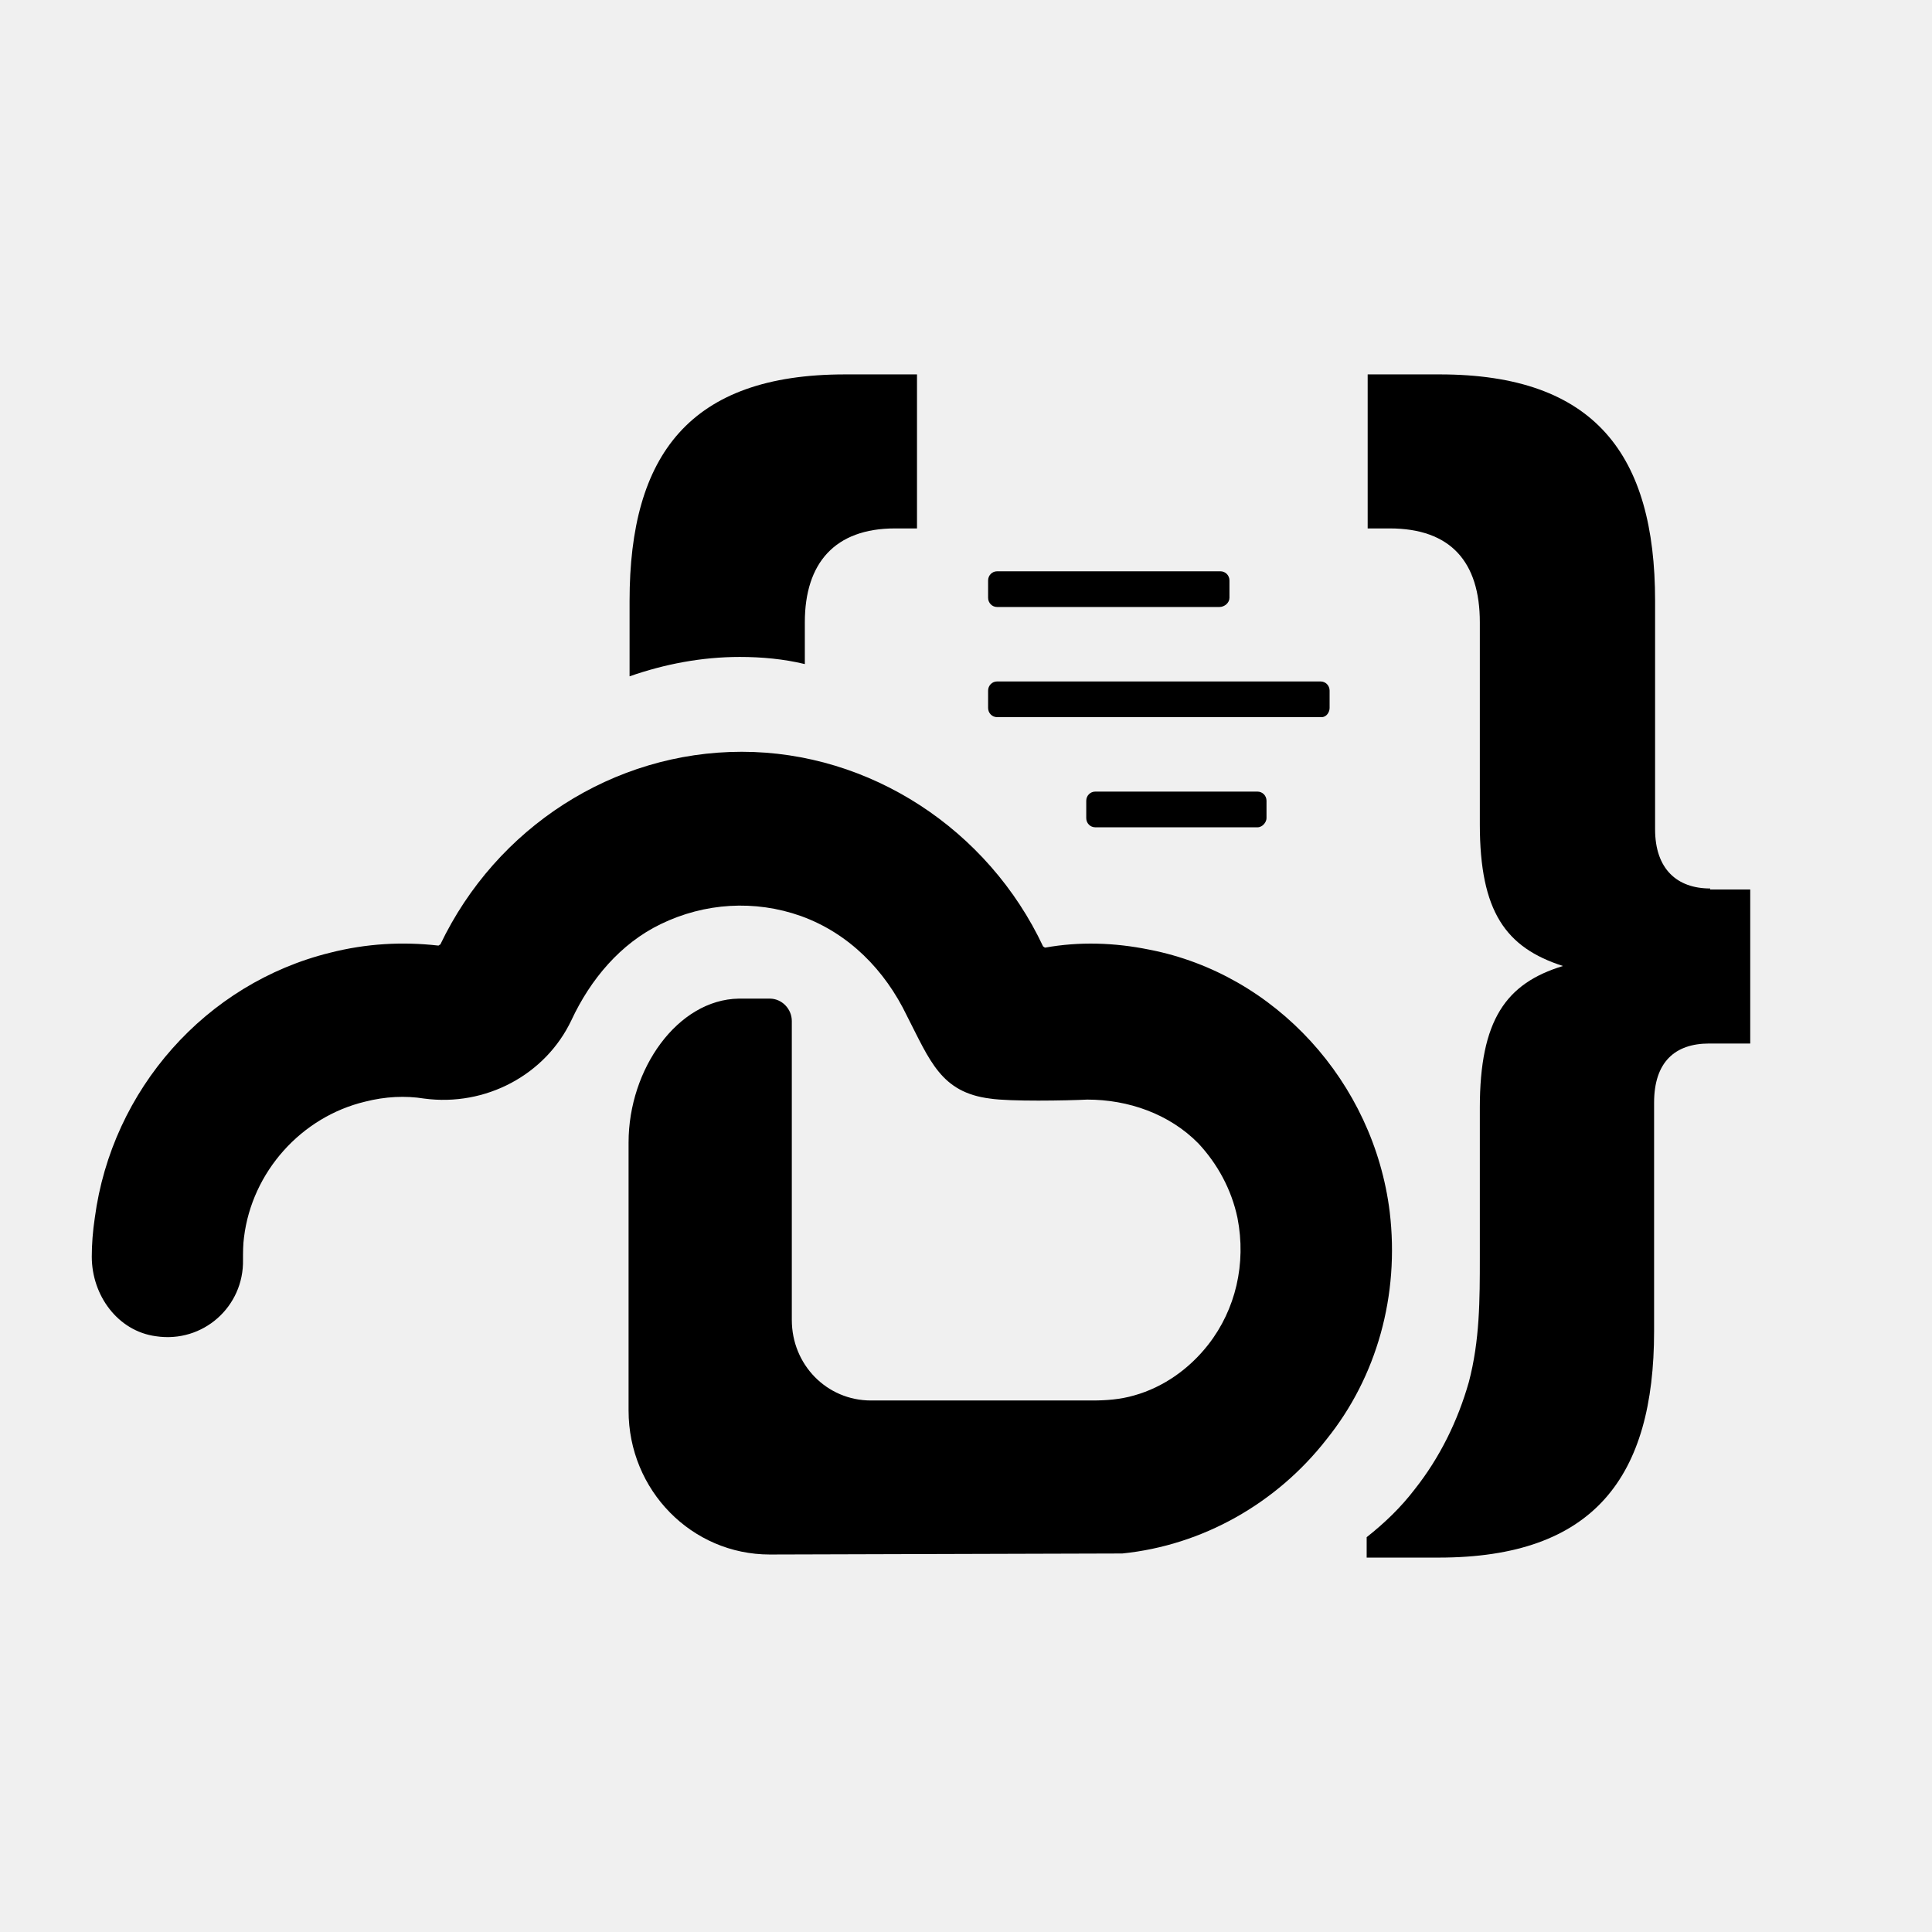
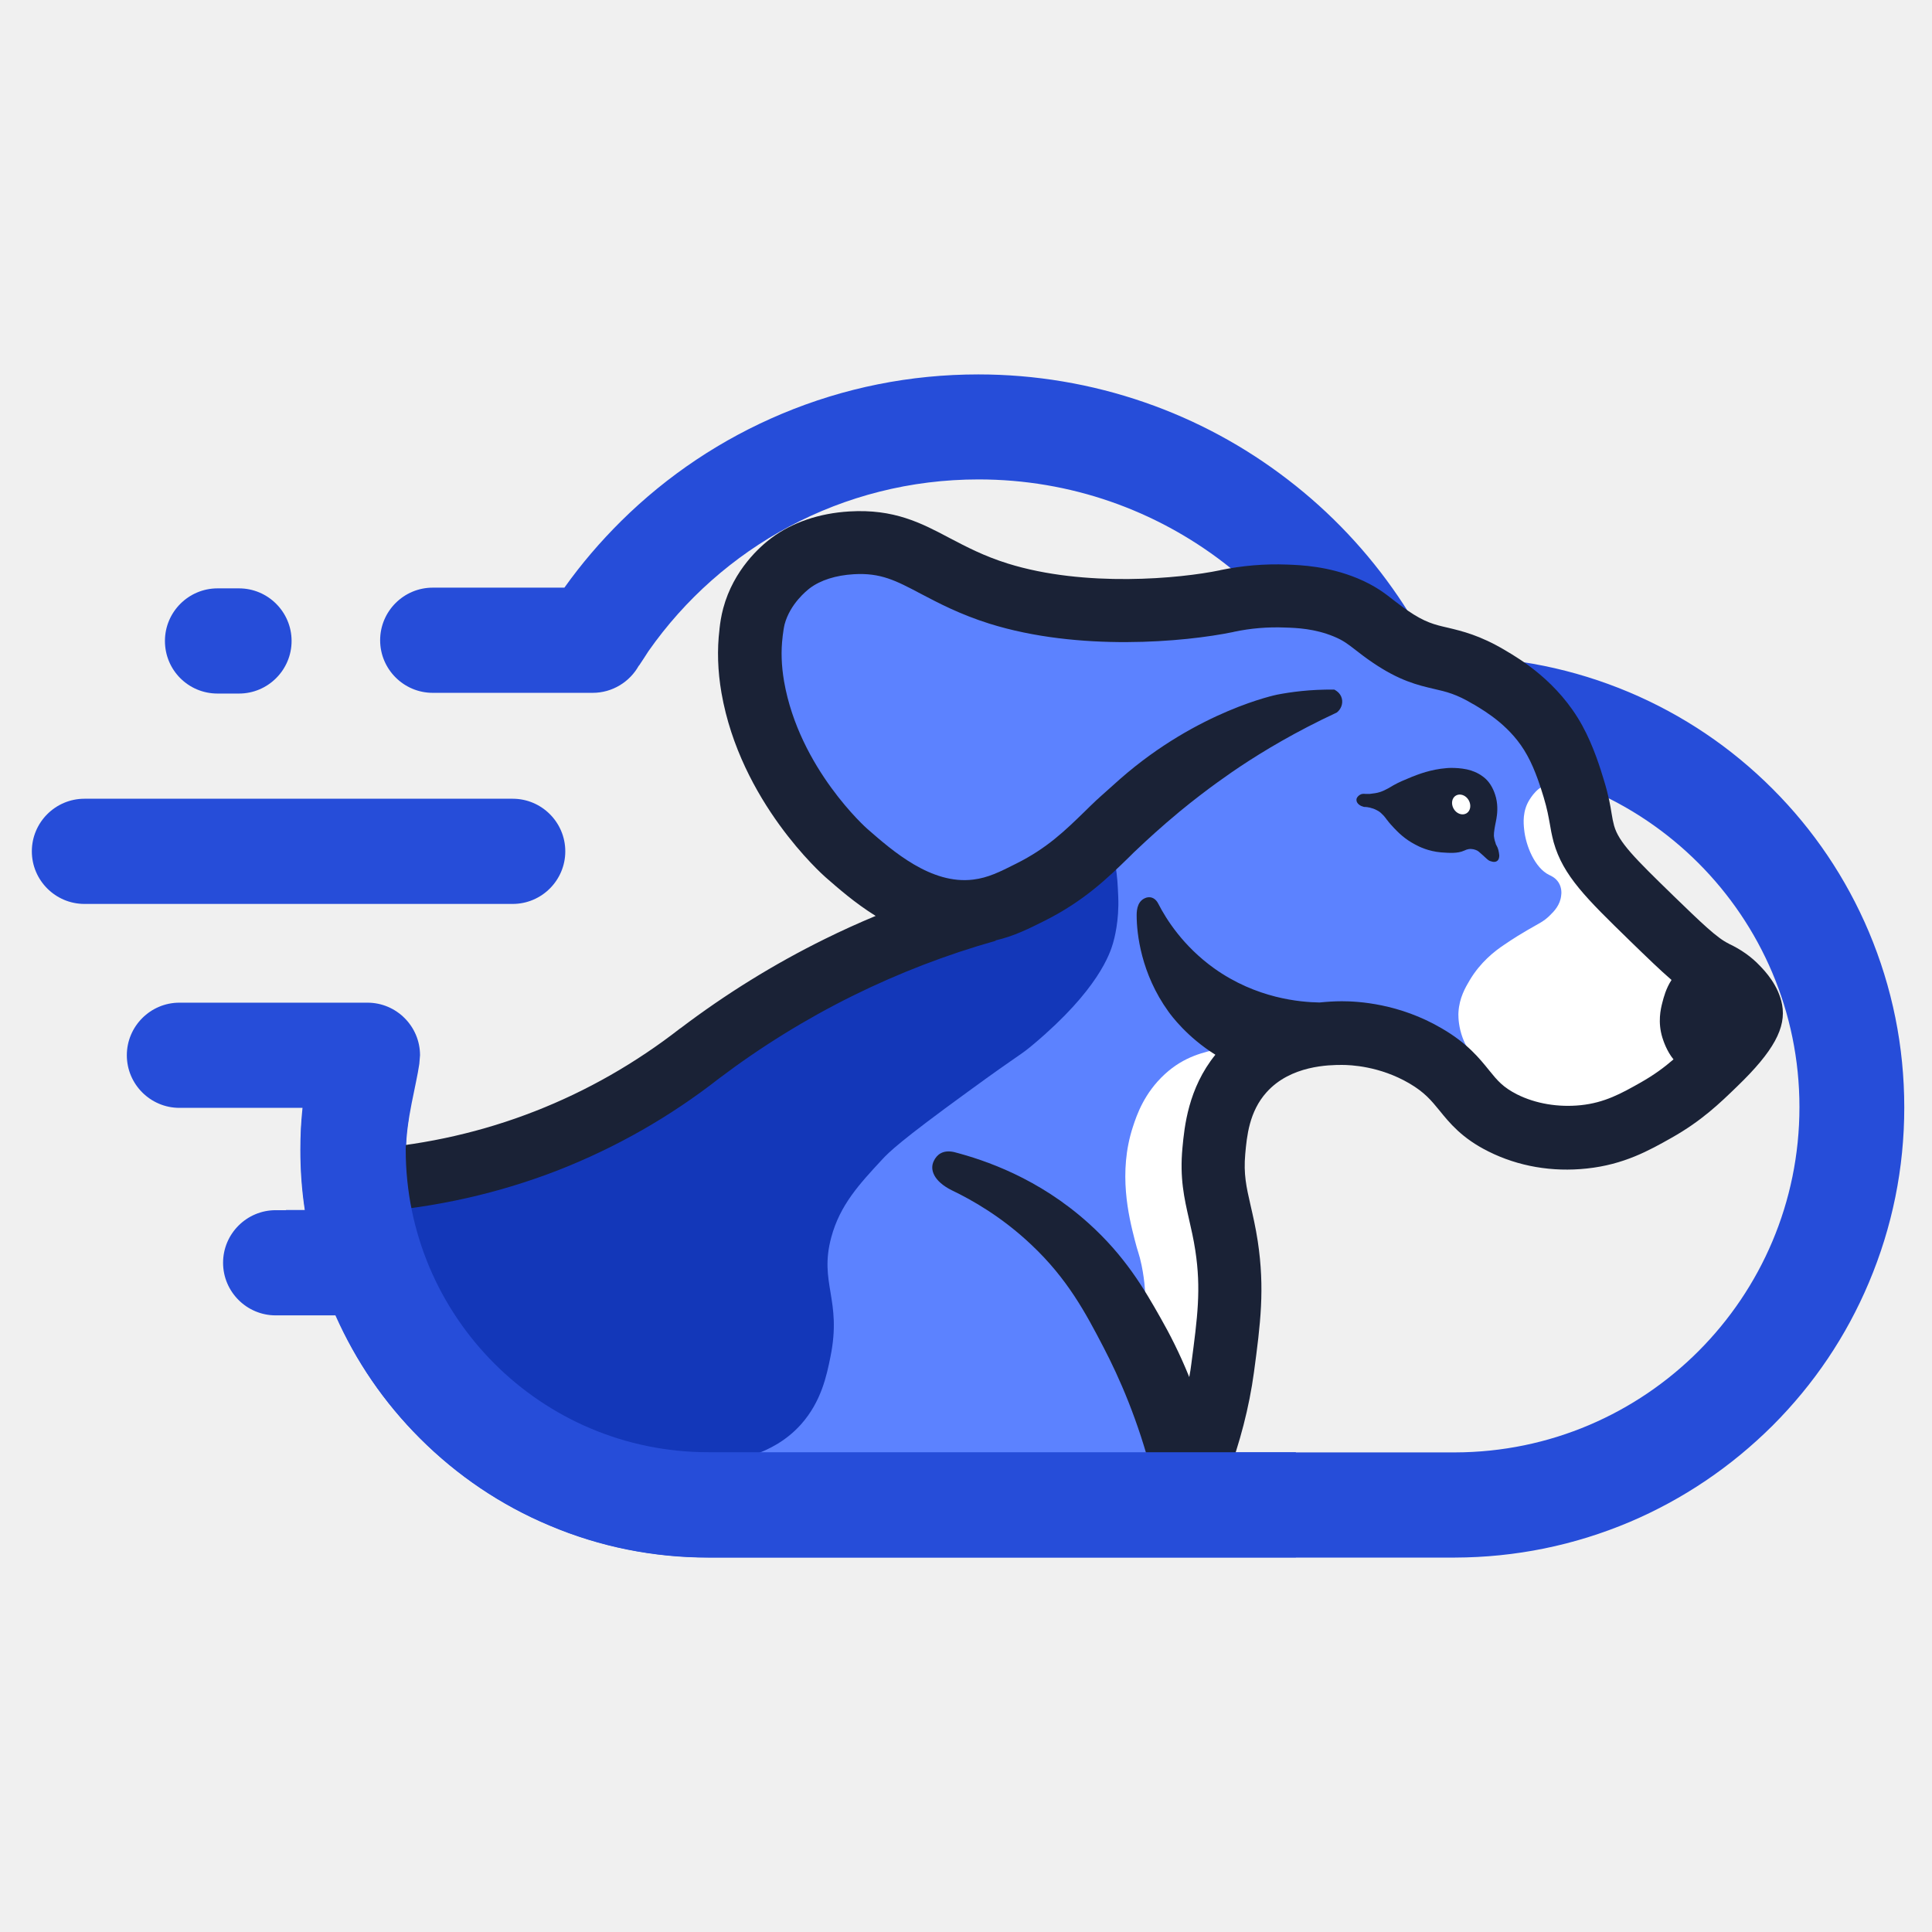
- <svg xmlns="http://www.w3.org/2000/svg" width="100%" height="100%" viewBox="0 0 2250 2250" version="1.1" xml:space="preserve" style="fill-rule:evenodd;clip-rule:evenodd;stroke-linejoin:round;stroke-miterlimit:2;">
-   <style>
- @media (prefers-color-scheme: dark) {
-   * {
-     fill: white;
-   }
- }
+ <svg xmlns="http://www.w3.org/2000/svg" version="1.1" id="图层_1" x="0px" y="0px" viewBox="0 0 1080 1080" style="enable-background:new 0 0 1080 1080;" xml:space="preserve">
+   <style type="text/css">
+ 	.st0{fill:none;}
+ 	.st1{fill:#264DD9;}
+ 	.st2{fill:#5C82FF;}
+ 	.st3{fill:#FFFFFF;}
+ 	.st4{fill:#1A2236;}
+ 	.st5{fill:#1337B9;}
</style>
-   <rect id="favicon" x="0" y="0" width="2250" height="2250" style="fill:none;" />
-   <g id="favicon1">
-     <path d="M1991.66,1034.72c-38.493,0 -64.144,-22.57 -64.144,-68.897l-0,-266.084c-0,-169.867 -69.982,-263.709 -250.762,-263.709l-83.976,0l-0,179.368l25.661,0c71.144,0 104.967,39.201 104.967,109.285l0,235.201c0,102.156 30.324,143.733 96.806,165.114c-66.482,20.196 -96.806,62.958 -96.806,165.114l0,174.621c0,48.7 0,96.216 -12.829,144.917c-12.829,45.141 -33.823,87.903 -62.98,124.726c-16.329,21.386 -34.991,39.202 -55.981,55.835l-0,23.755l83.971,-0c180.781,-0 250.763,-93.843 250.763,-263.709l-0,-266.084c-0,-47.516 24.485,-68.897 64.144,-68.897l47.822,-0l-0,-179.37l-46.656,-0l0,-1.186Z" style="fill-rule:nonzero;" />
-     <path d="M1420.16,706.904l-258.923,0c-5.833,0 -10.495,-4.752 -10.495,-10.691l-0,-20.192c-0,-5.941 4.662,-10.692 10.495,-10.692l260.089,0c5.83,0 10.495,4.751 10.495,10.692l0,20.192c0,5.939 -5.833,10.691 -11.661,10.691Z" style="fill-rule:nonzero;" />
-     <path d="M1464.48,963.474l-188.942,0c-5.833,0 -10.501,-4.754 -10.501,-10.693l0,-20.192c0,-5.938 4.668,-10.691 10.501,-10.691l188.942,-0c5.833,-0 10.495,4.753 10.495,10.691l-0,20.192c-0,4.754 -4.662,10.693 -10.495,10.693Z" style="fill-rule:nonzero;" />
-     <path d="M1539.12,835.188l-377.885,0c-5.833,0 -10.495,-4.75 -10.495,-10.689l-0,-20.196c-0,-5.939 4.662,-10.69 10.495,-10.69l376.719,0c5.833,0 10.499,4.751 10.499,10.69l-0,20.196c-0,4.75 -3.5,10.689 -9.333,10.689Z" style="fill-rule:nonzero;" />
-     <path d="M861.493,765.074c25.658,0 51.319,2.376 75.811,8.316l0,-48.705c0,-68.897 34.989,-109.285 104.971,-109.285l25.658,0l-0,-179.368l-83.977,0c-180.781,0 -250.758,93.842 -250.758,263.709l0,87.901c40.819,-14.252 83.977,-22.568 128.295,-22.568Z" style="fill-rule:nonzero;" />
-     <path d="M1618.44,1411.25c-18.662,-150.861 -132.962,-276.776 -279.919,-305.285c-40.818,-8.314 -81.642,-9.504 -121.295,-2.376c-1.166,-0 -1.166,-1.189 -2.332,-1.189c-64.148,-136.605 -201.772,-226.884 -351.063,-226.884c-149.289,-0 -285.747,87.905 -351.062,224.51c-1.166,-0 -1.166,1.188 -2.332,1.188c-41.987,-4.753 -83.975,-2.379 -125.963,8.314c-144.623,35.634 -254.257,159.175 -274.085,308.847c-2.332,15.441 -3.499,30.883 -3.499,45.141c0,45.136 30.325,86.713 74.645,92.652c54.817,8.317 102.636,-34.448 101.469,-89.089c0,-8.317 0,-17.821 1.167,-26.134c9.331,-76.025 66.48,-140.168 141.123,-157.99c23.328,-5.939 46.654,-7.124 68.814,-3.559c71.146,9.502 141.124,-27.324 171.449,-91.467c22.162,-47.516 57.151,-89.094 103.804,-111.664c51.314,-24.946 109.633,-28.506 163.286,-9.499c55.979,20.192 97.966,62.954 123.627,116.409c26.824,52.27 39.653,89.093 96.805,96.221c23.325,3.559 88.639,2.374 113.132,1.185c47.82,0 95.64,16.631 129.463,51.079c22.156,23.757 38.485,53.455 45.486,86.715c10.495,53.455 -2.334,106.908 -33.825,147.296c-22.162,28.509 -52.485,49.89 -86.308,59.394c-16.329,4.754 -32.657,5.939 -48.986,5.939l-257.757,0c-51.314,0 -92.138,-41.573 -92.138,-93.842l0,-348.049c0,-14.251 -11.661,-26.13 -25.658,-26.13l-36.156,0c-71.148,1.185 -128.295,81.964 -128.295,167.488l-0,312.415c-0,92.652 73.476,167.488 164.451,167.488c0,0 404.714,-1.19 410.544,-1.19c93.304,-9.503 179.614,-58.204 237.927,-133.04c58.319,-72.46 85.142,-167.492 73.481,-264.894Z" style="fill-rule:nonzero;" />
+   <rect id="favicon" class="st0" width="1080" height="1080" />
+   <g>
+     <g>
+       <path class="st1" d="M316,475.9L316,475.9c0-16.2-13.2-29.4-29.4-29.4H47.2c-16.2,0-29.4,13.2-29.4,29.4l0,0    c0,16.2,13.2,29.4,29.4,29.4h239.4C302.8,505.3,316,492.1,316,475.9z" />
+       <path class="st1" d="M121.6,387.7h12c16.2,0,29.4-13.2,29.4-29.4l0,0c0-16.2-13.2-29.4-29.4-29.4h-12c-16.2,0-29.4,13.2-29.4,29.4    l0,0C92.2,374.6,105.3,387.7,121.6,387.7z" />
+       <path class="st1" d="M1044.7,520.9c-12.7-30-30.8-56.9-53.9-80s-50-41.2-80-53.9c-31.1-13.1-64-19.8-98-19.8    c-3.8,0-7.5,0.1-11.3,0.3c-5.8-11.7-12.4-23-19.8-33.9c-17-25-37.8-47.1-61.8-65.5c-24.3-18.7-51.2-33.2-80.1-43.2    c-29.8-10.3-61.1-15.6-92.9-15.6c-38,0-75,7.4-109.8,22c-33.6,14.1-63.9,34.3-89.9,60c-11.7,11.6-22.3,24-31.7,37.2h-73.6    c-16.2,0-29.4,13.2-29.4,29.4l0,0c0,16.2,13.2,29.4,29.4,29.4h89.4c11.1,0,20.8-6.2,25.8-15.2h0.1c0.1-0.1,5.3-8,5.3-8.1    c40.7-58.1,108.2-96,184.5-96c103.2,0,190.2,69.5,216.8,164.2c15.7-4.1,32.1-6.3,49.1-6.3c106.6,0,193,86.4,193,193    c0,106.5-86.2,192.8-192.6,193H396.2c-93.5,0-169.2-75.8-169.2-169.2c0-16.5,5.7-36,7.4-48c0.1-0.8,0.4-4.8,0.4-4.8    c0-16.2-13.2-29.4-29.4-29.4H100.3c-16.2,0-29.4,13.2-29.4,29.4l0,0c0,16.2,13.2,29.4,29.4,29.4h68.8c-0.8,7.7-1.2,15.5-1.2,23.4    c0,11.4,0.8,22.7,2.5,33.8h-16.3c-16.2,0-29.4,13.2-29.4,29.4l0,0c0,16.2,13.2,29.4,29.4,29.4h33.4c11.4,25.6,27.2,48.7,47.2,68.7    c20.9,20.9,45.3,37.4,72.5,48.8c28.1,11.9,58,17.9,88.8,17.9h417.1h0.1c33.9-0.1,66.8-6.8,97.8-19.9    c29.9-12.7,56.8-30.9,79.9-53.9c23.1-23.1,41.2-50,53.8-79.9c13.1-31,19.8-64,19.8-97.9C1064.5,585,1057.8,552,1044.7,520.9z" />
+     </g>
+     <g>
+       <path class="st2" d="M991.5,562.4L991.5,562.4c-1.7-9.4-8.6-16.6-11.1-19.3c-4.4-4.7-9.8-8.4-15.8-11.2l-0.1-0.1    c-7.1-3.3-15.5-11.5-32.3-27.7l-0.3-0.3c-22.1-21.4-31.2-30.6-34.1-41c-0.7-2.5-1.1-4.6-1.5-7.3c-0.7-4.3-1.6-9.6-4.2-18.4    c-1.6-5.4-5.4-18.2-11.7-29.4c-12.8-23.1-33.3-35.3-41-39.9l-0.5-0.3c-13.3-7.9-22.8-10.2-30.4-11.9c-7.7-1.8-13.7-3.2-24.1-10.3    c-3.1-2.1-5.5-4-7.8-5.8c-5.2-4.1-10.1-7.9-19.3-11.7c-15.7-6.5-30-7.1-37.7-7.3c-12.1-0.5-24.3,0.6-36.1,3l-0.3,0.1    c-22.6,4.7-76.9,9.9-121-3.9c-13.8-4.3-23.7-9.5-33.2-14.5c-16.1-8.5-30-15.8-53.6-14.4c-16,1-30.1,5.8-40.9,13.9    c-5.8,4.3-19.8,16.6-25.3,36.7c-1.1,4.2-1.5,7.5-2,11v0.2c-1.3,10.9-1,22.4,1,34c10.3,59.2,54.7,98.6,56.6,100.3    c6.8,6,16.2,14.1,27.4,21.1l7.9,4.9l-8.6,3.6c-9.6,4-19,8.3-28.1,12.8c-28.1,13.9-55,30.5-80,49.4l-0.2,0.1    c-25.2,19.7-53,35.5-82.4,47C272.3,637,242,644,210.7,646.9l-6,11.7c-1.9,21.1-0.1,52.8,18.4,85.7c18.5,33,45.3,51.5,55.4,58.5    c34.6,23.8,69,31.7,85.5,35.4c23.1,5.3,51.8,8.4,85.1,9.3c33.7,0.9,72.8-0.4,116.2-4c54-4.4,95.5-16.5,113.3-21.6    c1.7-0.5,3.1-0.9,4.2-1.2l0,0c6.7-18.9,11.3-37.2,13.6-54.5c3.5-26.5,6.1-45.7,2.1-71.6c-1.2-7.7-2.6-14-3.9-19.6    c-2.4-10.6-4.2-18.2-3.1-30.3c1-10.1,2.4-25.3,13.1-37.2c14.9-16.6,38.1-16.9,45.8-16.9c4.9-0.1,22.4,0.6,40.1,11    c9.5,5.5,13.5,10.6,18.2,16.3c5.6,6.9,11.8,14.7,25.8,21.6c15.8,7.9,33.9,11,52.4,9.1c19.7-2.1,33.3-9.7,45.3-16.5    c16.4-9.2,26.3-18.9,35.9-28.2C986.7,585.6,993.5,573.6,991.5,562.4z" />
+       <rect x="808.2" y="440.1" class="st3" width="15.9" height="18.3" />
+       <path class="st4" d="M837.1,473.7c-0.1-0.2-0.2-0.3-0.2-0.4c-0.1-0.1-0.1-0.3-0.2-0.4c-0.1-0.2-0.3-0.5-0.6-1.2v-0.2l0,0    c-0.2-0.5-0.8-2.2-1-4.2c-0.1-2,0.6-5.6,1.1-8c0.1-0.6,0.2-1.1,0.3-1.6c0.4-2.3,1-6.8-0.2-11.7c-1.1-4.4-3.2-8.3-6-10.8    c-0.9-0.8-3.5-3-7.5-4.3c0,0-0.2-0.1-0.5-0.2c-6.1-1.9-13.5-1.4-13.8-1.3c-8.8,0.7-15.7,3.5-19.1,4.8c-4.8,2-7.3,3-10.5,4.8    c-0.3,0.2-0.7,0.4-1,0.6c-2.5,1.5-5.7,3.3-9.2,3.8c-2.3,0.3-3,0.4-3,0.4c-1,0-1.8,0-2.4,0c-1.2-0.1-2.1-0.1-3.1,0.5    c-1.3,0.8-1.7,1.7-1.9,2.3c0,0.2-0.1,0.7,0.1,1.4c0.5,1.6,2.3,2.6,3.8,3c0.4,0.1,0.7,0.1,1.1,0.1c0.5,0,1.1,0.1,2.1,0.3h0.1    c0.2,0,0.4,0.1,0.7,0.2c0.8,0.2,2,0.5,3.6,1.4c1,0.5,2,1.2,2.8,2.1c1,0.9,1.5,1.6,2.2,2.5c0.2,0.3,0.4,0.6,0.7,0.9    c1.1,1.5,2.4,2.9,3.7,4.3c2.2,2.3,5.9,6.2,11.9,9.3c2,1.1,7.3,3.8,14.6,4.4c4.3,0.3,9.1,0.7,12.8-1c1.8-0.9,3.2-1,4.1-0.9    c1.7,0.1,3.2,0.9,3.2,0.9c0.4,0.2,0.8,0.5,2.8,2.3c2.8,2.6,3.3,3.1,4.3,3.5c0.9,0.3,1.6,0.5,2.3,0.5c0.7,0,1.3-0.2,1.8-0.6    c1-0.8,1.1-2.1,1.1-3.2C838,478.1,838.1,476.2,837.1,473.7z M819.7,454.7c-2.3,1.3-5.5,0.2-7.1-2.6c-1.6-2.8-1-6.1,1.3-7.4    s5.5-0.2,7.1,2.6C822.6,450.1,822,453.4,819.7,454.7z" />
+       <path class="st5" d="M617.4,473.3c6.7,3.6,7.2,16.4,7.7,27.9c0.6,13.6-2.3,23.9-2.9,26c-1.7,5.8-8.2,26-44.3,56.4    c-8.3,7-5.9,4.1-36.6,26.5c-38.4,27.9-44.4,34-48.2,38.1c-12.7,13.7-23.5,25.3-28.4,43.4c-7,25.8,6.1,34.8-0.5,67    c-2.1,10.4-5.1,24.9-16.4,37.6c-15.9,17.8-38.4,20.7-53,22.6c-42.2,5.5-77-10.9-93.5-20.2c0,0-53.7-29-87.7-108.9    c-7.1-16.8-4.5-26.7-2.9-30.8c0.8-2.2,2-5.3,4.8-7.7c10-8.7,31,0.4,36.6,2.4c13.2,4.7,36.9,4.5,142.6-66.5    c80.2-53.8,84.2-65.5,116.1-72.7c19.5-4.4,38.7-4.8,64.1-19.3C595.9,483,608.6,468.5,617.4,473.3z" />
+       <g>
+         <path class="st3" d="M692.5,587c-2.6-2.2-6.5-1.6-9.6-1c-9.8,2.1-20.8,4.4-31.8,14.5c-11.4,10.5-15.6,22.6-17.8,29.4     c-8.4,25.6-2.3,50.2,1,63.1c1.7,6.9,2.5,7.7,3.9,14.5c3.8,18.8,1,28.3,1.9,40c1.6,20.8,14.6,43.9,23.6,43.4     c11.3-0.7,20.6-38.6,22.2-68.4c2.4-47-14.9-63.5-1.9-87.2c6.6-12.2,8-20,10.6-35.7C695,596.1,695.9,589.9,692.5,587z" />
+         <path class="st3" d="M971,554.7c-1.4-8.2-6.5-13.2-18.3-24.1c-17.6-16.3-29.5-26.7-36.1-32.8c-22.2-20.1-33.3-30.1-38.1-39.5     c-4.4-8.8-7-18.9-13-19.3c-5.3-0.4-10,7.2-10.6,8.2c-3.8,6.2-3.3,12.7-2.9,16.4c0.9,9.2,6,21.6,14,25.5c1.1,0.5,3.6,1.6,5.3,4.3     c1.8,2.9,1.6,6.1,1.4,7.2c-0.5,5.2-3.9,8.8-6.3,11.1c-3.5,3.5-6,4.4-12.5,8.2c-3.1,1.8-7.6,4.5-13,8.2     c-5.6,3.7-13.4,9.9-19.3,19.8c-2.5,4.2-5.8,9.9-6.3,17.8c-0.1,1-0.2,5.1,1,10.1c1.5,6.2,4.1,10.4,5.8,13     c8.6,13.4,13,20.1,16.4,23.6c16.5,16.8,51.2,14.4,72.7,7.7c3.1-1,30.5-9.9,49.1-36.1C966.1,576,972.9,566.2,971,554.7z" />
+       </g>
+       <path class="st4" d="M996.2,561.6c-2-10.8-9.5-18.7-12.4-21.7c-4.8-5.1-10.7-9.2-17.3-12.3l-0.1-0.1c-6.4-3-15.1-11.4-31-26.8    l-0.3-0.3c-21.4-20.8-30.2-29.6-32.8-38.8c-0.6-2.3-1-4.2-1.4-6.8c-0.7-4.4-1.6-9.9-4.4-19c-1.7-5.6-5.6-18.6-12.1-30.4    c-13.4-24.3-34.7-37-42.7-41.7l-0.5-0.3c-14-8.3-23.9-10.6-31.8-12.5c-7.5-1.7-12.9-3-22.5-9.6c-3-2-5.3-3.9-7.6-5.6    c-5.2-4.1-10.6-8.3-20.4-12.4c-16.5-6.8-31.4-7.4-39.4-7.7c-12.5-0.5-25.1,0.6-37.3,3.1l-0.3,0.1c-22.1,4.6-75.4,9.7-118.6-3.8    c-13.4-4.2-23-9.3-32.4-14.2c-16-8.5-31.2-16.4-56.1-14.9c-16.9,1-32,6.2-43.5,14.8c-6.2,4.6-21.2,17.7-27,39.3    c-1.2,4.5-1.7,8.1-2.1,11.6v0.2c-1.4,11.4-1,23.3,1.1,35.5c10.6,60.9,56.3,101.4,58.2,103.1c7,6.1,16.4,14.4,28,21.6    c-9.6,4-19.1,8.3-28.4,12.9c-28.4,14-55.5,30.8-80.7,49.9l-0.2,0.1c-24.9,19.4-52.2,35-81.2,46.3c-29.1,11.4-59.9,18.4-91.5,21    v35.5c36-2.7,71.2-10.6,104.4-23.5c32.2-12.6,62.5-29.8,90-51.3c23.4-17.7,48.6-33.3,74.9-46.3c25.5-12.6,52.4-23,79.8-30.7    l-0.1-0.2c10.4-2.4,18.9-6.7,27.3-10.9c22.2-11.1,35.5-24.1,47.3-35.6c3-3,2.6-2.6,5.7-5.5c3.9-3.7,12.2-11.4,22.7-20.1    c15.9-13.1,29.6-22.3,33.3-24.8c13.5-9,31.7-19.9,54.5-30.5c2.4-1.9,3.5-5,2.8-7.8c-0.8-3.4-3.9-4.8-4.2-5    c-13.6-0.2-24.6,1.4-31.9,2.8c0,0-44.1,8.8-87.8,47.1c-5.2,4.6-11.2,10-11.2,10c-0.8,0.8-1.5,1.4-2.1,1.9l-0.3,0.3    c-2.1,2-4.2,4-6.2,6c-10.9,10.6-21.1,20.6-38.4,29.2c-9.1,4.6-15.7,7.9-24,8.9c-23.4,2.9-44.9-15.9-59.1-28.3    c-0.4-0.3-38.1-33.8-46.6-82.5c-1.5-8.8-1.8-17-0.8-25v-0.2c0.4-2.9,0.6-4.6,1.1-6.7c3.1-11.5,12.3-18.8,14.1-20.2    c6-4.5,14.5-7.2,24.5-7.8c15.1-0.9,23.5,3.5,37.5,10.9c9.7,5.1,21.8,11.5,38.3,16.7c50,15.7,109.3,10.3,136.4,4.7l0.3-0.1    c9.4-2,19.1-2.8,28.7-2.4c6.6,0.2,16.5,0.6,27.2,5c5.3,2.2,7.7,4.1,12.1,7.5c2.6,2,5.5,4.3,9.5,7c15.1,10.3,25.4,12.7,34.4,14.8    c7,1.6,12.5,2.9,21.7,8.4l0.6,0.3c6.8,4.1,21.1,12.5,29.8,28.4c4.7,8.4,7.8,18.9,9.2,23.4c2.1,7,2.7,10.9,3.4,14.6    c0.5,3.1,1.1,6.4,2.2,10.6c5.3,18.8,18.4,31.5,42.2,54.7l0.3,0.3c9.8,9.5,17.1,16.6,23.4,22c-3.1,4.7-4.4,9.8-5.1,12.5    c-1,3.8-2.7,11.1,0,19.8c0.5,1.6,2.4,7.5,6.2,12.1c-5.2,4.5-10.9,8.7-18.3,12.9c-10.8,6.1-20.1,11.3-33.5,12.7    c-12.5,1.3-25.2-0.8-35.6-6c-7.9-4-11-7.7-15.6-13.4c-5.5-6.8-12.2-15.2-26.5-23.5c-23.8-14-47-15.2-55.9-15.2    c-4.3,0-8.5,0.3-12.5,0.7c-10.8-0.2-35.2-2.2-58.9-19.1c-17.4-12.5-26.8-27.5-31.2-36.1c-1.4-2.8-3.7-4.1-6.4-3.5    c-5,1.4-5.7,6.4-5.7,9.9c0,10.4,2.5,32.7,17.7,53.8c1.7,2.4,10.6,14.4,26.3,24.2c-15.2,18.8-17.3,40.2-18.4,52    c-1.6,17,1,28.2,3.7,40.1c1.2,5.3,2.5,10.8,3.5,17.4c3.3,21.6,1.2,37.2-2.2,63c-0.3,2.6-0.7,5.1-1.2,7.7    c-5.4-13.4-11.1-24.4-16-33c-9.2-16.3-20-34.8-40.4-53.1c-27.9-25.1-57.8-35.2-75.1-39.7c-6.4-1.4-9.7,1.6-11.3,5    c-2.4,4.8,0,11.3,9.9,16.3c11.5,5.5,28.1,14.9,44.6,30.5c20.3,19.1,30.4,38.2,40.4,57.4c8.7,16.7,19.4,40.8,27.3,71.9h42    c6.8-18.4,12.1-38.1,14.8-58.2c3.6-26.9,6.1-46.4,2.1-73c-1.2-7.9-2.7-14.3-4-20c-2.4-10.5-4-17.5-3-28.8    c0.9-10,2.2-23.7,11.9-34.5c13.5-15.1,35.1-15.3,42.2-15.3c4.6,0,21,0.6,37.6,10.3c8.7,5.1,12.3,9.6,16.9,15.2    c5.6,6.9,12.5,15.5,27.4,22.9c16.6,8.3,35.6,11.6,55,9.5c20.7-2.2,34.8-10.1,47.2-17.1c16.9-9.5,27.1-19.4,36.9-28.9    C991.4,587.7,998.6,574.5,996.2,561.6z" />
+     </g>
+     <path class="st1" d="M234.7,803.9c20.9,20.9,45.3,37.4,72.5,48.8c28.1,11.9,58,17.9,88.8,17.9h328.4v-58.8H396   c-93.5,0-169.2-75.8-169.2-169.2c0-5.5,0.6-11.3,1.6-17.1h-59.7c-0.4,5.7-0.6,11.4-0.6,17.1c0,11.4,0.8,22.7,2.5,33.8h-10.7v58.8   h27.9C198.9,760.9,214.8,784,234.7,803.9z" />
  </g>
</svg>
